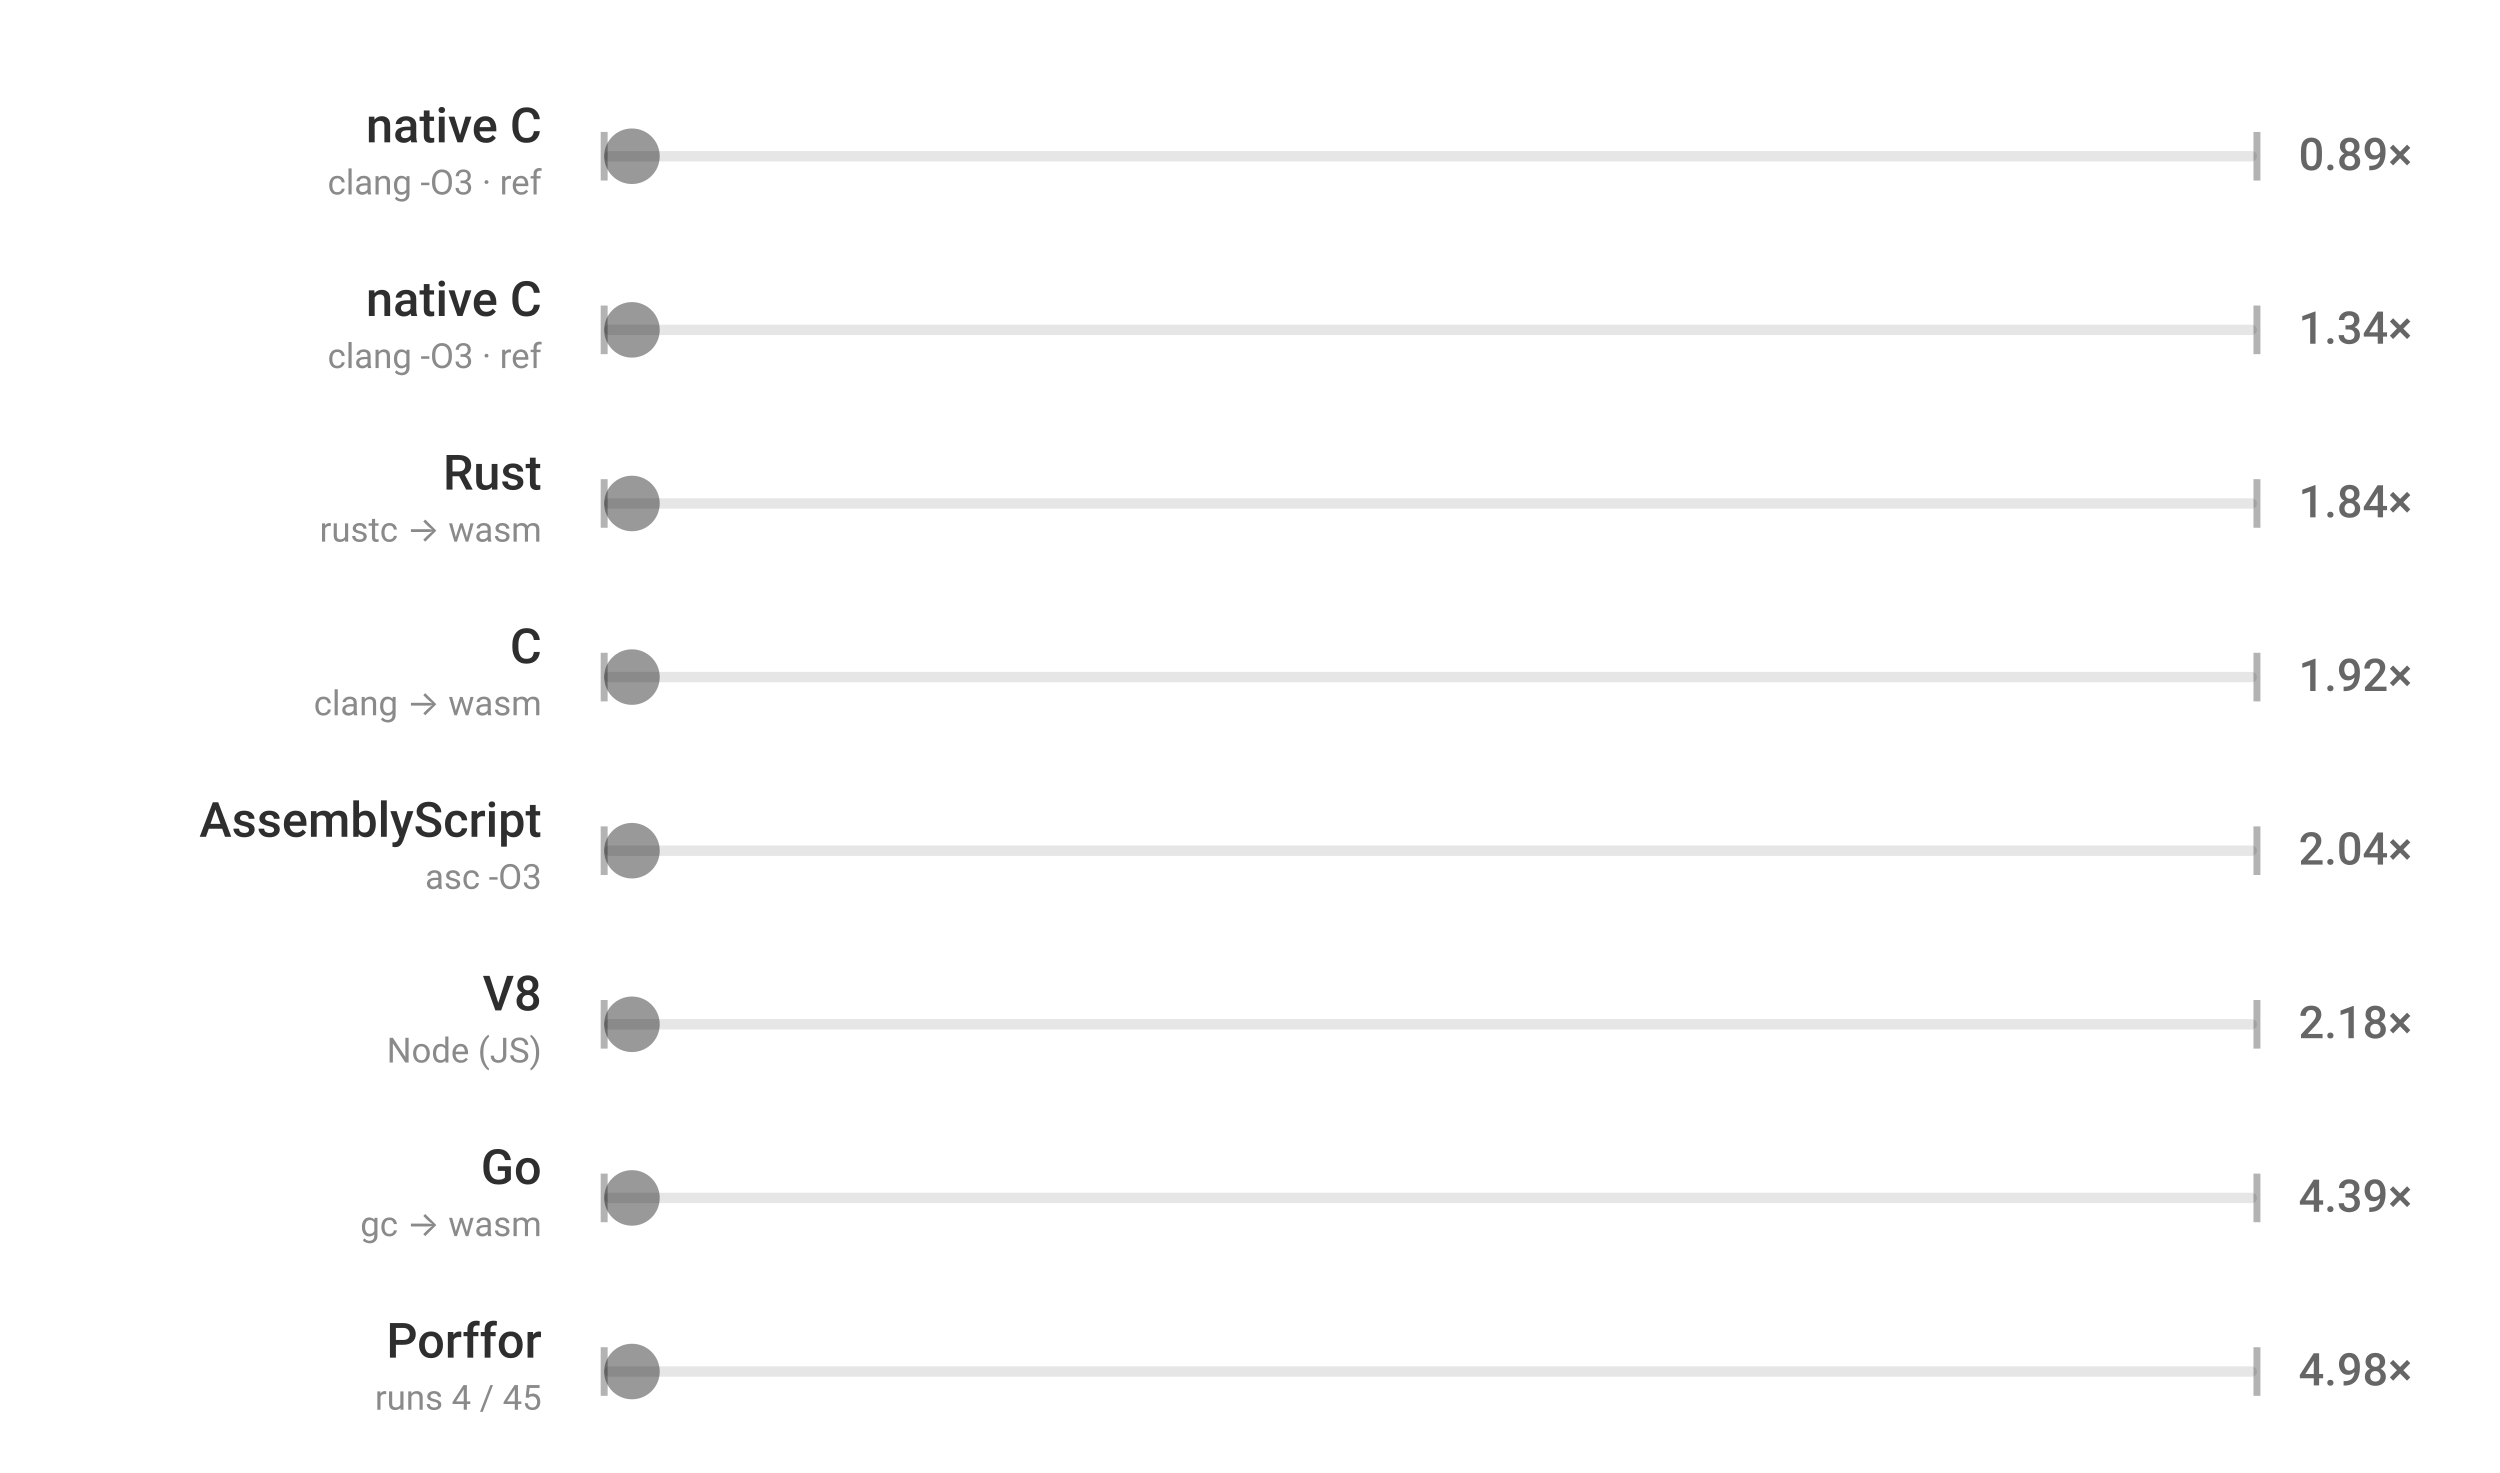
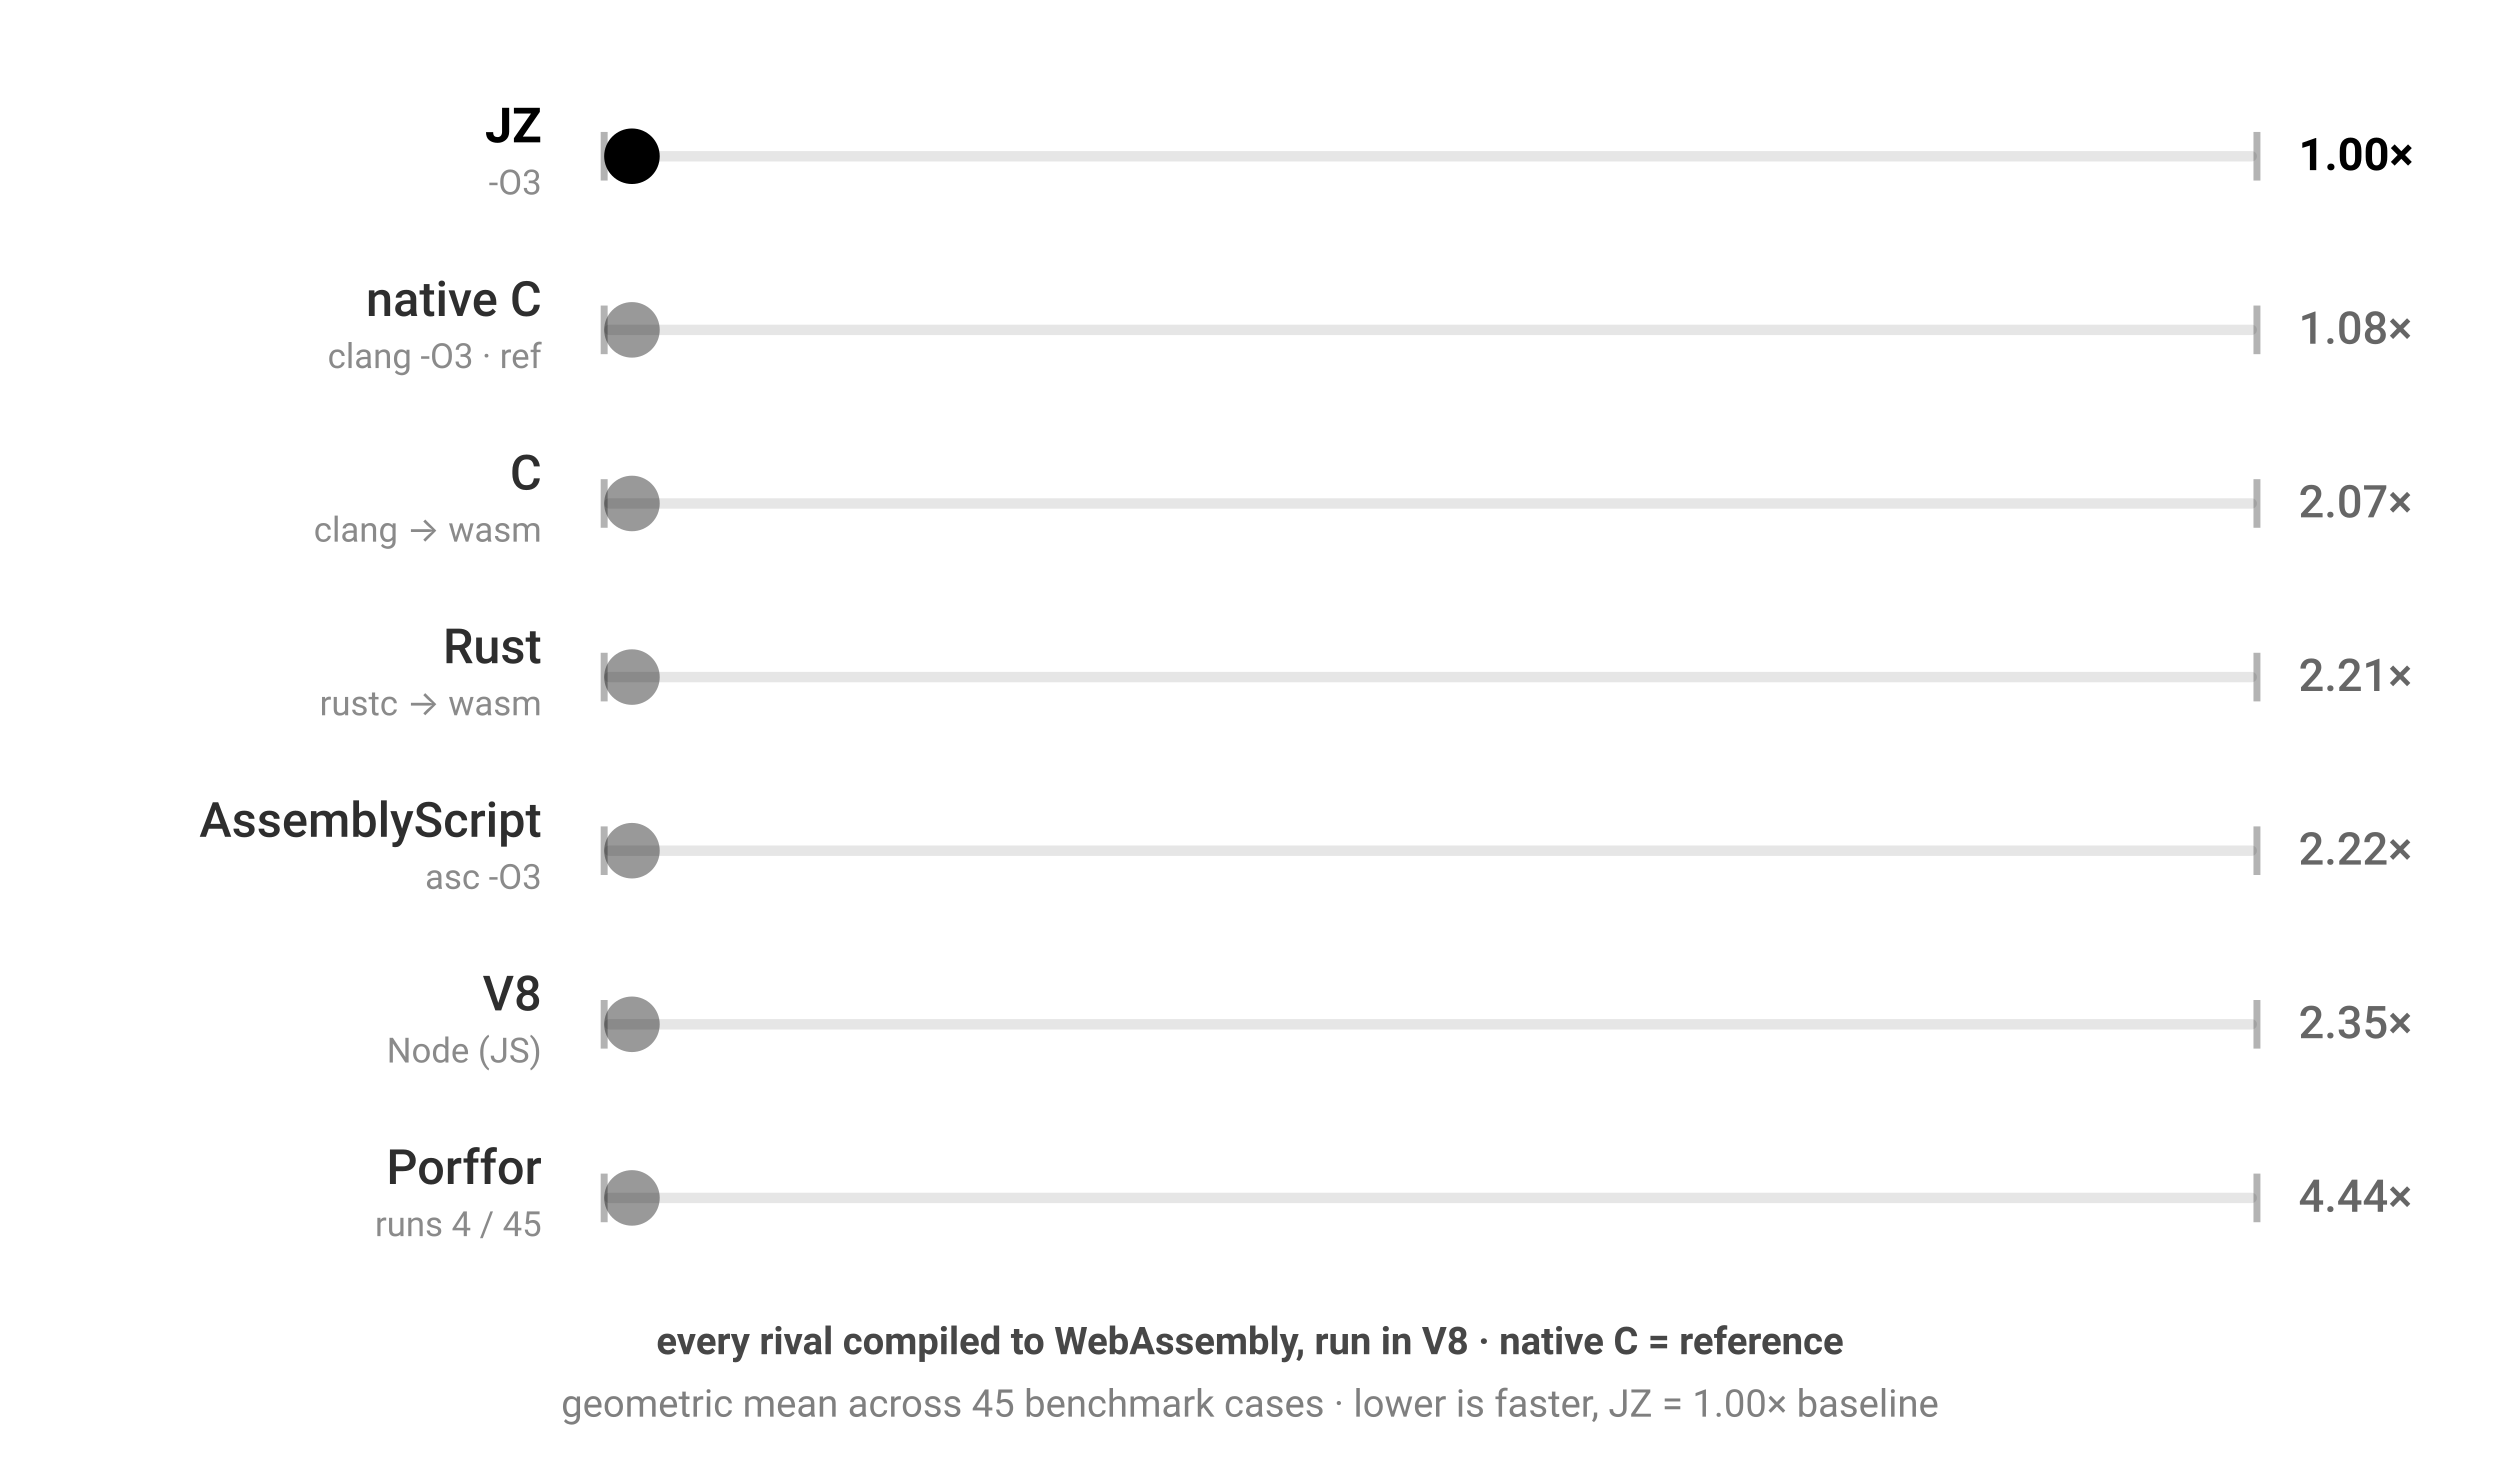
<svg xmlns="http://www.w3.org/2000/svg" viewBox="0 0 720 424" width="720" height="424" style="color-scheme:light dark" role="img" aria-label="JZ benchmark — every rival compiled to WebAssembly, run in V8 · native C = reference; geometric mean across 45 benchmark cases · lower is faster, JZ = 1.00× baseline; each ball's speed is proportional to that engine's geometric-mean runtime across the corpus">
  <g font-family="-apple-system,BlinkMacSystemFont,'Segoe UI',Roboto,sans-serif">
    <rect x="174" y="43.5" width="476" height="3" rx="1.5" fill="currentColor" fill-opacity="0.1" />
    <line x1="174" y1="38" x2="174" y2="52" stroke="currentColor" stroke-opacity="0.3" stroke-width="2" />
    <line x1="650" y1="38" x2="650" y2="52" stroke="currentColor" stroke-opacity="0.3" stroke-width="2" />
-     <text x="156" y="41" text-anchor="end" font-size="14" font-weight="500" fill="currentColor" fill-opacity="0.82">native C</text>
-     <text x="156" y="56" text-anchor="end" font-size="10" fill="currentColor" fill-opacity="0.46">clang -O3 · ref</text>
-     <text x="662" y="49" font-size="13" font-weight="500" fill="currentColor" fill-opacity="0.6">0.89×</text>
-     <circle cx="182.0" cy="45" r="8" fill="currentColor" fill-opacity="0.4">
-       <animate attributeName="cx" dur="1.418s" repeatCount="indefinite" calcMode="linear" keyTimes="0;0.5;1" values="182.0;642.0;182.0" begin="-0.00s" />
+     <text x="156" y="41" text-anchor="end" font-size="14" font-weight="700" fill="currentColor" fill-opacity="1">JZ</text>
+     <text x="156" y="56" text-anchor="end" font-size="10" fill="currentColor" fill-opacity="0.46">-O3</text>
+     <text x="662" y="49" font-size="13" font-weight="700" fill="currentColor" fill-opacity="1">1.00×</text>
+     <circle cx="182.0" cy="45" r="8" fill="currentColor" fill-opacity="1">
+       <animate attributeName="cx" dur="1.6s" repeatCount="indefinite" calcMode="linear" keyTimes="0;0.5;1" values="182.0;642.0;182.0" begin="-0.00s" />
    </circle>
  </g>
  <g font-family="-apple-system,BlinkMacSystemFont,'Segoe UI',Roboto,sans-serif">
    <rect x="174" y="93.5" width="476" height="3" rx="1.5" fill="currentColor" fill-opacity="0.1" />
    <line x1="174" y1="88" x2="174" y2="102" stroke="currentColor" stroke-opacity="0.3" stroke-width="2" />
    <line x1="650" y1="88" x2="650" y2="102" stroke="currentColor" stroke-opacity="0.3" stroke-width="2" />
    <text x="156" y="91" text-anchor="end" font-size="14" font-weight="500" fill="currentColor" fill-opacity="0.82">native C</text>
    <text x="156" y="106" text-anchor="end" font-size="10" fill="currentColor" fill-opacity="0.46">clang -O3 · ref</text>
-     <text x="662" y="99" font-size="13" font-weight="500" fill="currentColor" fill-opacity="0.6">1.34×</text>
+     <text x="662" y="99" font-size="13" font-weight="500" fill="currentColor" fill-opacity="0.6">1.08×</text>
    <circle cx="182.0" cy="95" r="8" fill="currentColor" fill-opacity="0.4">
-       <animate attributeName="cx" dur="2.149s" repeatCount="indefinite" calcMode="linear" keyTimes="0;0.5;1" values="182.0;642.0;182.0" begin="-0.41s" />
+       <animate attributeName="cx" dur="1.72s" repeatCount="indefinite" calcMode="linear" keyTimes="0;0.5;1" values="182.0;642.0;182.0" begin="-0.41s" />
    </circle>
  </g>
  <g font-family="-apple-system,BlinkMacSystemFont,'Segoe UI',Roboto,sans-serif">
    <rect x="174" y="143.5" width="476" height="3" rx="1.5" fill="currentColor" fill-opacity="0.1" />
    <line x1="174" y1="138" x2="174" y2="152" stroke="currentColor" stroke-opacity="0.3" stroke-width="2" />
    <line x1="650" y1="138" x2="650" y2="152" stroke="currentColor" stroke-opacity="0.3" stroke-width="2" />
-     <text x="156" y="141" text-anchor="end" font-size="14" font-weight="500" fill="currentColor" fill-opacity="0.82">Rust</text>
-     <text x="156" y="156" text-anchor="end" font-size="10" fill="currentColor" fill-opacity="0.46">rustc → wasm</text>
-     <text x="662" y="149" font-size="13" font-weight="500" fill="currentColor" fill-opacity="0.6">1.84×</text>
+     <text x="156" y="141" text-anchor="end" font-size="14" font-weight="500" fill="currentColor" fill-opacity="0.82">C</text>
+     <text x="156" y="156" text-anchor="end" font-size="10" fill="currentColor" fill-opacity="0.46">clang → wasm</text>
+     <text x="662" y="149" font-size="13" font-weight="500" fill="currentColor" fill-opacity="0.6">2.07×</text>
    <circle cx="182.0" cy="145" r="8" fill="currentColor" fill-opacity="0.4">
-       <animate attributeName="cx" dur="2.951s" repeatCount="indefinite" calcMode="linear" keyTimes="0;0.5;1" values="182.0;642.0;182.0" begin="-0.82s" />
+       <animate attributeName="cx" dur="3.318s" repeatCount="indefinite" calcMode="linear" keyTimes="0;0.5;1" values="182.0;642.0;182.0" begin="-0.82s" />
    </circle>
  </g>
  <g font-family="-apple-system,BlinkMacSystemFont,'Segoe UI',Roboto,sans-serif">
    <rect x="174" y="193.5" width="476" height="3" rx="1.5" fill="currentColor" fill-opacity="0.1" />
    <line x1="174" y1="188" x2="174" y2="202" stroke="currentColor" stroke-opacity="0.3" stroke-width="2" />
    <line x1="650" y1="188" x2="650" y2="202" stroke="currentColor" stroke-opacity="0.3" stroke-width="2" />
-     <text x="156" y="191" text-anchor="end" font-size="14" font-weight="500" fill="currentColor" fill-opacity="0.82">C</text>
-     <text x="156" y="206" text-anchor="end" font-size="10" fill="currentColor" fill-opacity="0.46">clang → wasm</text>
-     <text x="662" y="199" font-size="13" font-weight="500" fill="currentColor" fill-opacity="0.6">1.92×</text>
+     <text x="156" y="191" text-anchor="end" font-size="14" font-weight="500" fill="currentColor" fill-opacity="0.82">Rust</text>
+     <text x="156" y="206" text-anchor="end" font-size="10" fill="currentColor" fill-opacity="0.46">rustc → wasm</text>
+     <text x="662" y="199" font-size="13" font-weight="500" fill="currentColor" fill-opacity="0.6">2.21×</text>
    <circle cx="182.0" cy="195" r="8" fill="currentColor" fill-opacity="0.4">
-       <animate attributeName="cx" dur="3.07s" repeatCount="indefinite" calcMode="linear" keyTimes="0;0.5;1" values="182.0;642.0;182.0" begin="-1.23s" />
+       <animate attributeName="cx" dur="3.533s" repeatCount="indefinite" calcMode="linear" keyTimes="0;0.5;1" values="182.0;642.0;182.0" begin="-1.23s" />
    </circle>
  </g>
  <g font-family="-apple-system,BlinkMacSystemFont,'Segoe UI',Roboto,sans-serif">
    <rect x="174" y="243.5" width="476" height="3" rx="1.5" fill="currentColor" fill-opacity="0.1" />
    <line x1="174" y1="238" x2="174" y2="252" stroke="currentColor" stroke-opacity="0.3" stroke-width="2" />
    <line x1="650" y1="238" x2="650" y2="252" stroke="currentColor" stroke-opacity="0.3" stroke-width="2" />
    <text x="156" y="241" text-anchor="end" font-size="14" font-weight="500" fill="currentColor" fill-opacity="0.82">AssemblyScript</text>
    <text x="156" y="256" text-anchor="end" font-size="10" fill="currentColor" fill-opacity="0.46">asc -O3</text>
-     <text x="662" y="249" font-size="13" font-weight="500" fill="currentColor" fill-opacity="0.6">2.04×</text>
+     <text x="662" y="249" font-size="13" font-weight="500" fill="currentColor" fill-opacity="0.6">2.22×</text>
    <circle cx="182.0" cy="245" r="8" fill="currentColor" fill-opacity="0.4">
-       <animate attributeName="cx" dur="3.271s" repeatCount="indefinite" calcMode="linear" keyTimes="0;0.5;1" values="182.0;642.0;182.0" begin="-1.64s" />
+       <animate attributeName="cx" dur="3.545s" repeatCount="indefinite" calcMode="linear" keyTimes="0;0.5;1" values="182.0;642.0;182.0" begin="-1.64s" />
    </circle>
  </g>
  <g font-family="-apple-system,BlinkMacSystemFont,'Segoe UI',Roboto,sans-serif">
    <rect x="174" y="293.5" width="476" height="3" rx="1.5" fill="currentColor" fill-opacity="0.1" />
    <line x1="174" y1="288" x2="174" y2="302" stroke="currentColor" stroke-opacity="0.3" stroke-width="2" />
    <line x1="650" y1="288" x2="650" y2="302" stroke="currentColor" stroke-opacity="0.3" stroke-width="2" />
    <text x="156" y="291" text-anchor="end" font-size="14" font-weight="500" fill="currentColor" fill-opacity="0.82">V8</text>
    <text x="156" y="306" text-anchor="end" font-size="10" fill="currentColor" fill-opacity="0.46">Node (JS)</text>
-     <text x="662" y="299" font-size="13" font-weight="500" fill="currentColor" fill-opacity="0.6">2.18×</text>
+     <text x="662" y="299" font-size="13" font-weight="500" fill="currentColor" fill-opacity="0.6">2.35×</text>
    <circle cx="182.0" cy="295" r="8" fill="currentColor" fill-opacity="0.4">
-       <animate attributeName="cx" dur="3.482s" repeatCount="indefinite" calcMode="linear" keyTimes="0;0.5;1" values="182.0;642.0;182.0" begin="-2.05s" />
+       <animate attributeName="cx" dur="3.761s" repeatCount="indefinite" calcMode="linear" keyTimes="0;0.5;1" values="182.0;642.0;182.0" begin="-2.05s" />
    </circle>
  </g>
  <g font-family="-apple-system,BlinkMacSystemFont,'Segoe UI',Roboto,sans-serif">
    <rect x="174" y="343.5" width="476" height="3" rx="1.5" fill="currentColor" fill-opacity="0.1" />
    <line x1="174" y1="338" x2="174" y2="352" stroke="currentColor" stroke-opacity="0.3" stroke-width="2" />
    <line x1="650" y1="338" x2="650" y2="352" stroke="currentColor" stroke-opacity="0.3" stroke-width="2" />
-     <text x="156" y="341" text-anchor="end" font-size="14" font-weight="500" fill="currentColor" fill-opacity="0.82">Go</text>
-     <text x="156" y="356" text-anchor="end" font-size="10" fill="currentColor" fill-opacity="0.46">gc → wasm</text>
-     <text x="662" y="349" font-size="13" font-weight="500" fill="currentColor" fill-opacity="0.6">4.39×</text>
+     <text x="156" y="341" text-anchor="end" font-size="14" font-weight="500" fill="currentColor" fill-opacity="0.82">Porffor</text>
+     <text x="156" y="356" text-anchor="end" font-size="10" fill="currentColor" fill-opacity="0.46">runs 4 / 45</text>
+     <text x="662" y="349" font-size="13" font-weight="500" fill="currentColor" fill-opacity="0.6">4.44×</text>
    <circle cx="182.0" cy="345" r="8" fill="currentColor" fill-opacity="0.4">
-       <animate attributeName="cx" dur="7.031s" repeatCount="indefinite" calcMode="linear" keyTimes="0;0.5;1" values="182.0;642.0;182.0" begin="-2.46s" />
+       <animate attributeName="cx" dur="7.109s" repeatCount="indefinite" calcMode="linear" keyTimes="0;0.5;1" values="182.0;642.0;182.0" begin="-2.46s" />
    </circle>
  </g>
-   <g font-family="-apple-system,BlinkMacSystemFont,'Segoe UI',Roboto,sans-serif">
-     <rect x="174" y="393.5" width="476" height="3" rx="1.5" fill="currentColor" fill-opacity="0.1" />
-     <line x1="174" y1="388" x2="174" y2="402" stroke="currentColor" stroke-opacity="0.3" stroke-width="2" />
-     <line x1="650" y1="388" x2="650" y2="402" stroke="currentColor" stroke-opacity="0.3" stroke-width="2" />
-     <text x="156" y="391" text-anchor="end" font-size="14" font-weight="500" fill="currentColor" fill-opacity="0.82">Porffor</text>
-     <text x="156" y="406" text-anchor="end" font-size="10" fill="currentColor" fill-opacity="0.46">runs 4 / 45</text>
-     <text x="662" y="399" font-size="13" font-weight="500" fill="currentColor" fill-opacity="0.6">4.98×</text>
-     <circle cx="182.0" cy="395" r="8" fill="currentColor" fill-opacity="0.4">
-       <animate attributeName="cx" dur="7.97s" repeatCount="indefinite" calcMode="linear" keyTimes="0;0.5;1" values="182.0;642.0;182.0" begin="-2.87s" />
-     </circle>
-   </g>
-   <text x="360" y="440" text-anchor="middle" font-family="-apple-system,BlinkMacSystemFont,'Segoe UI',Roboto,sans-serif" font-size="11" font-weight="600" fill="currentColor" fill-opacity="0.72">every rival compiled to WebAssembly, run in V8 · native C = reference</text>
-   <text x="360" y="458" text-anchor="middle" font-family="-apple-system,BlinkMacSystemFont,'Segoe UI',Roboto,sans-serif" font-size="11" fill="currentColor" fill-opacity="0.5">geometric mean across 45 benchmark cases · lower is faster, JZ = 1.00× baseline</text>
+   <text x="360" y="390" text-anchor="middle" font-family="-apple-system,BlinkMacSystemFont,'Segoe UI',Roboto,sans-serif" font-size="11" font-weight="600" fill="currentColor" fill-opacity="0.72">every rival compiled to WebAssembly, run in V8 · native C = reference</text>
+   <text x="360" y="408" text-anchor="middle" font-family="-apple-system,BlinkMacSystemFont,'Segoe UI',Roboto,sans-serif" font-size="11" fill="currentColor" fill-opacity="0.5">geometric mean across 45 benchmark cases · lower is faster, JZ = 1.00× baseline</text>
</svg>
